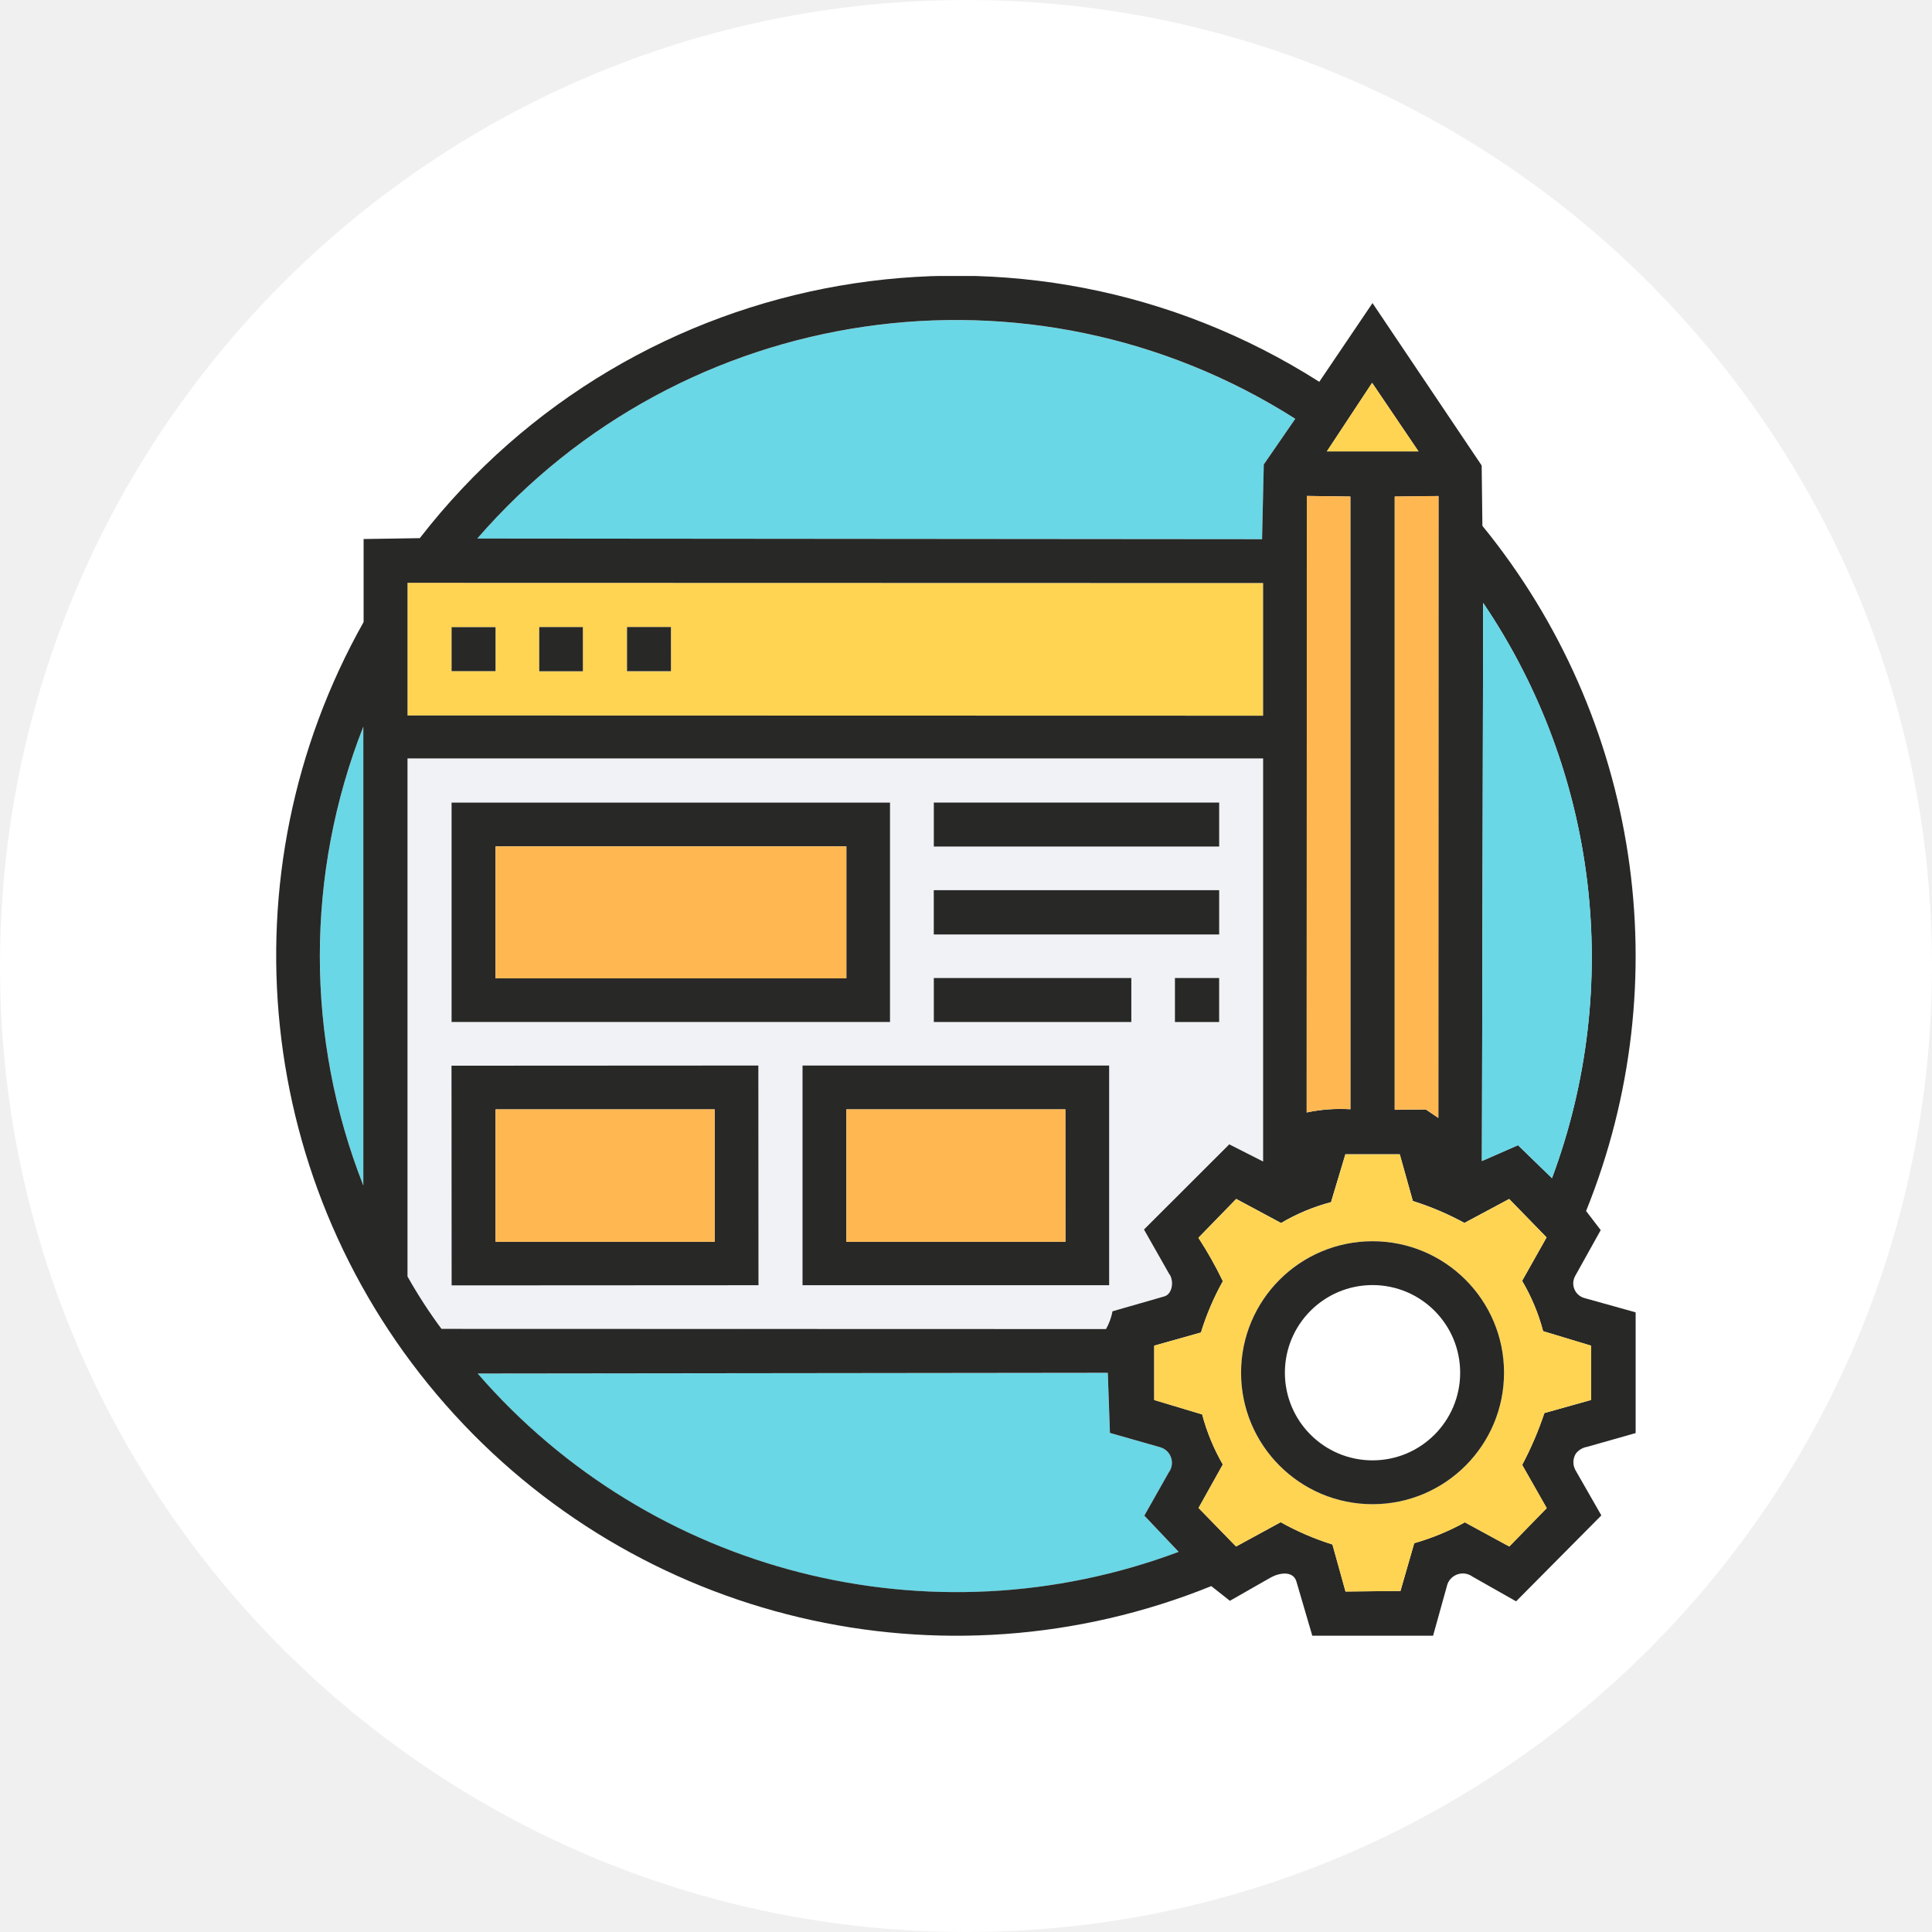
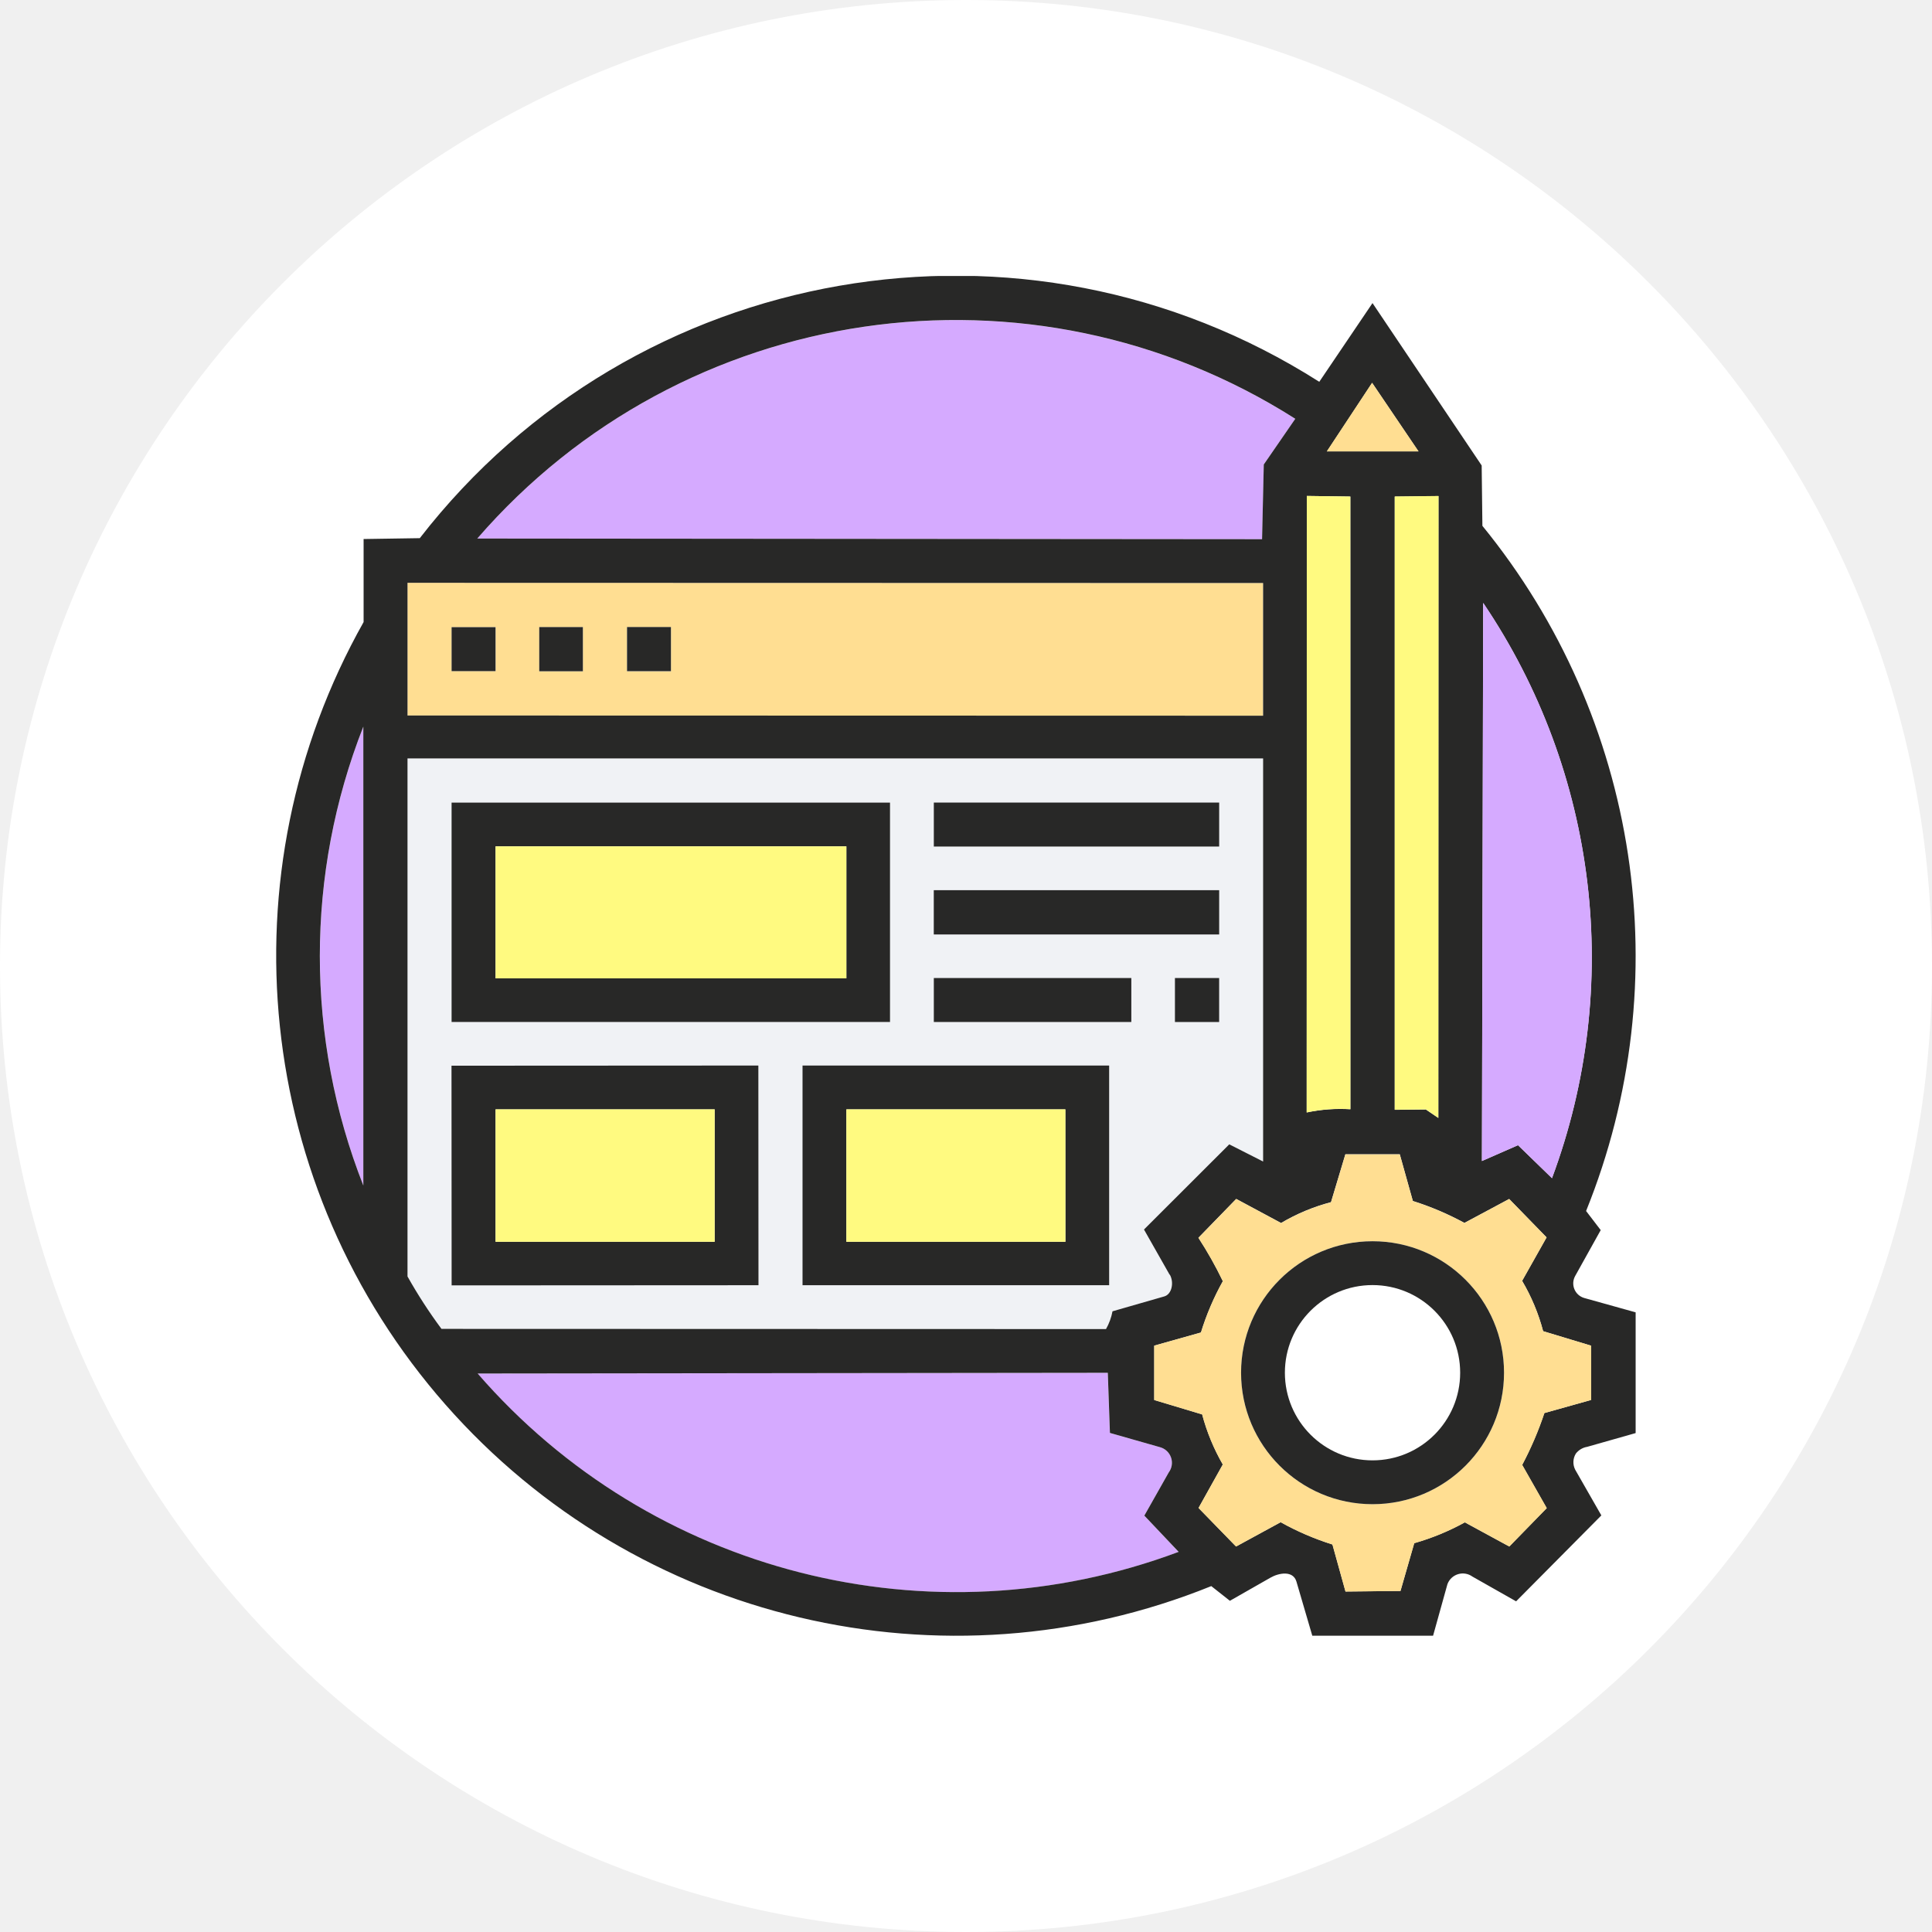
<svg xmlns="http://www.w3.org/2000/svg" width="91" height="91" viewBox="0 0 91 91">
  <defs>
    <clipPath id="clip-path">
      <rect id="Rectángulo_461557" data-name="Rectángulo 461557" width="64.042" height="64.056" fill="none" />
    </clipPath>
  </defs>
-   <g id="Grupo_1212022" data-name="Grupo 1212022" transform="translate(-335.711 -2638.394)">
-     <circle id="Elipse_13733" data-name="Elipse 13733" cx="45.5" cy="45.5" r="45.5" transform="translate(335.711 2638.394)" fill="#fff" />
-     <g id="Grupo_1212020" data-name="Grupo 1212020" transform="translate(348.711 2651.394)">
-       <g id="Grupo_1212019" data-name="Grupo 1212019" clip-path="url(#clip-path)">
-         <path id="Trazado_1276268" data-name="Trazado 1276268" d="M69.648,148.153c.207.364.1.919-.266,1.024l-2.435.7a2.709,2.709,0,0,1-.306.837l-31.3-.009a23.313,23.313,0,0,1-1.6-2.469v-24.4h40.3v18.988l-1.594-.809-4.012,4.011Zm-33.822-11.9H56.477V125.916H35.826Zm36.155-10.336H58.54v2.072H71.981Zm-13.442,4.126v2.086H71.981v-2.086Zm9.3,4.138h-9.3v2.072h9.3Zm4.138,0H69.9v2.073h2.083ZM50.276,138.3l-14.454.008.006,10.348,14.454-.008Zm16.527,0H52.356v10.348H66.8Z" transform="translate(-27.556 -101.112)" fill="#f0f2f5" />
-         <path id="Trazado_1276269" data-name="Trazado 1276269" d="M88.711,18.144l-.083,3.522-36.965-.031A29.821,29.821,0,0,1,90.193,16Z" transform="translate(-42.183 -9.269)" fill="#69d7e5" />
-         <path id="Trazado_1276270" data-name="Trazado 1276270" d="M83.872,285.05a.762.762,0,0,1,.417,1.192l-1.149,2.033,1.612,1.709a29.852,29.852,0,0,1-33.018-8.4l29.681-.034.1,2.832Z" transform="translate(-42.24 -229.886)" fill="#69d7e5" />
-         <path id="Trazado_1276271" data-name="Trazado 1276271" d="M13.312,137.287a29.533,29.533,0,0,1,0-21.614Z" transform="translate(-9.197 -94.448)" fill="#69d7e5" />
-         <path id="Trazado_1276272" data-name="Trazado 1276272" d="M45.07,135.181H65.721v10.333H45.07Zm18.595,2.06H47.142v6.217H63.665Z" transform="translate(-36.8 -110.377)" fill="#282827" />
-         <path id="Trazado_1276273" data-name="Trazado 1276273" d="M59.5,202.668l.006,10.348-14.454.008-.006-10.348Zm-2.059,2.065H47.122v6.236H57.441Z" transform="translate(-36.78 -165.48)" fill="#282827" />
-         <rect id="Rectángulo_461547" data-name="Rectángulo 461547" width="13.441" height="2.072" transform="translate(30.984 24.802)" fill="#282827" />
-         <rect id="Rectángulo_461548" data-name="Rectángulo 461548" width="13.443" height="2.086" transform="translate(30.982 28.929)" fill="#282827" />
-         <rect id="Rectángulo_461549" data-name="Rectángulo 461549" width="9.303" height="2.072" transform="translate(30.984 33.066)" fill="#282827" />
-         <rect id="Rectángulo_461550" data-name="Rectángulo 461550" width="2.083" height="2.073" transform="translate(42.341 33.066)" fill="#282827" />
-         <path id="Trazado_1276274" data-name="Trazado 1276274" d="M33.748,78.757l40.3.01,0,6.25-40.3-.01ZM37.9,80.846h-2.07v2.072H37.9Zm4.113,0H39.954v2.082H42.01Zm4.148,0H44.089v2.081h2.069Z" transform="translate(-27.555 -64.306)" fill="#ffd453" />
-         <rect id="Rectángulo_461551" data-name="Rectángulo 461551" width="2.07" height="2.072" transform="translate(8.271 16.54)" fill="#282827" />
-         <rect id="Rectángulo_461552" data-name="Rectángulo 461552" width="2.056" height="2.082" transform="translate(12.399 16.536)" fill="#282827" />
-         <rect id="Rectángulo_461553" data-name="Rectángulo 461553" width="2.069" height="2.081" transform="translate(16.534 16.534)" fill="#282827" />
-         <rect id="Rectángulo_461554" data-name="Rectángulo 461554" width="16.523" height="6.217" transform="translate(10.342 26.865)" fill="#ffb851" />
-         <rect id="Rectángulo_461555" data-name="Rectángulo 461555" width="10.319" height="6.236" transform="translate(10.342 39.253)" fill="#ffb851" />
-         <path id="Trazado_1276275" data-name="Trazado 1276275" d="M149.6,213.017H135.157V202.669H149.6Zm-2.065-8.283H137.223v6.236h10.316Z" transform="translate(-110.357 -165.481)" fill="#282827" />
-         <rect id="Rectángulo_461556" data-name="Rectángulo 461556" width="10.316" height="6.236" transform="translate(26.866 39.253)" fill="#ffb851" />
-         <path id="Trazado_1276276" data-name="Trazado 1276276" d="M62.426,58.378l-4.015,4.047L56.354,61.26a.772.772,0,0,0-1.178.357L54.5,64.045l-5.689,0-.747-2.55c-.156-.531-.822-.414-1.221-.186L44.93,62.4l-.877-.692A32.034,32.034,0,0,1,4.126,16.3l0-3.911,2.647-.041A31.919,31.919,0,0,1,49.14,4.984l2.507-3.708,5.142,7.649.034,2.843A32.057,32.057,0,0,1,61.707,44.04l.689.9-1.2,2.155a.716.716,0,0,0,.415,1.04l2.43.678V54.5l-2.283.648a.852.852,0,0,0-.532.316.775.775,0,0,0-.029.766Zm-15.9-49.5L48.01,6.726A29.821,29.821,0,0,0,9.48,12.366l36.965.031Zm7.288-.615L51.629,5.033,49.5,8.262ZM50.605,39.244l0-28.856-2.049-.028L48.547,39.4a7.606,7.606,0,0,1,2.058-.152m4.143.41.006-29.292-2.061.024,0,28.884,1.466-.015ZM6.194,14.451l0,6.25,40.3.01v-6.25ZM58.5,40.94l1.6,1.553A29.8,29.8,0,0,0,56.86,15.4L56.8,41.685Zm-54.387,1.9V21.225a29.531,29.531,0,0,0,0,21.614m37.977,4.2-1.207-2.127L44.9,40.9l1.594.809V22.723H6.194v24.4a23.313,23.313,0,0,0,1.6,2.469l31.3.009a2.7,2.7,0,0,0,.306-.837l2.435-.7c.363-.1.472-.659.266-1.024M52.965,61.936l.645-2.251a11.417,11.417,0,0,0,2.384-.982l2.094,1.138,1.763-1.808L58.694,56a16.023,16.023,0,0,0,1.046-2.443l2.2-.617,0-2.556L59.683,49.7a9.322,9.322,0,0,0-.99-2.371l1.153-2.047-1.762-1.809L55.976,44.6a13.666,13.666,0,0,0-2.429-1.033l-.616-2.2-2.562,0-.677,2.256a9.144,9.144,0,0,0-2.352.981L45.227,43.47,43.447,45.3A18.25,18.25,0,0,1,44.6,47.345a12.465,12.465,0,0,0-1.033,2.417l-2.2.619,0,2.561,2.257.678a9.726,9.726,0,0,0,.973,2.359l-1.143,2.048,1.767,1.815,2.1-1.145a12.991,12.991,0,0,0,2.44,1.05l.615,2.215ZM41.632,55.163l-2.353-.67-.1-2.832-29.681.034a29.851,29.851,0,0,0,33.018,8.4L40.9,58.388l1.149-2.033a.762.762,0,0,0-.417-1.192" transform="translate(0 0)" fill="#282827" />
-         <path id="Trazado_1276277" data-name="Trazado 1276277" d="M311.257,109.45l-1.7.745.059-26.29a29.8,29.8,0,0,1,3.241,27.1Z" transform="translate(-252.755 -68.509)" fill="#69d7e5" />
-         <path id="Trazado_1276278" data-name="Trazado 1276278" d="M289.217,85.762l-.586-.4-1.466.015,0-28.884,2.061-.024Z" transform="translate(-234.47 -46.108)" fill="#ffb851" />
-         <path id="Trazado_1276279" data-name="Trazado 1276279" d="M266.63,85.346a7.614,7.614,0,0,0-2.058.152l.005-29.036,2.049.028Z" transform="translate(-216.025 -46.102)" fill="#ffb851" />
-         <path id="Trazado_1276280" data-name="Trazado 1276280" d="M274.059,30.658h-4.321l2.133-3.229Z" transform="translate(-220.244 -22.398)" fill="#ffd453" />
-         <path id="Trazado_1276281" data-name="Trazado 1276281" d="M237.016,246.032l-2.59.027-.615-2.215a12.994,12.994,0,0,1-2.44-1.05l-2.1,1.145-1.767-1.815,1.143-2.048a9.743,9.743,0,0,1-.973-2.359l-2.257-.678,0-2.561,2.2-.619a12.453,12.453,0,0,1,1.032-2.418A18.25,18.25,0,0,0,227.5,229.4l1.78-1.831,2.113,1.137a9.146,9.146,0,0,1,2.352-.981l.677-2.256,2.562,0,.616,2.2a13.678,13.678,0,0,1,2.429,1.033l2.107-1.132,1.762,1.809-1.152,2.047a9.315,9.315,0,0,1,.99,2.371l2.262.681,0,2.556-2.2.617a16.022,16.022,0,0,1-1.046,2.443l1.156,2.037-1.763,1.808-2.094-1.138a11.405,11.405,0,0,1-2.384.982Zm4.878-10.28a6.193,6.193,0,1,0-6.193,6.193,6.193,6.193,0,0,0,6.193-6.193" transform="translate(-184.052 -184.095)" fill="#ffd453" />
-         <path id="Trazado_1276282" data-name="Trazado 1276282" d="M260.118,253.967a6.193,6.193,0,1,1-6.193-6.193,6.193,6.193,0,0,1,6.193,6.193m-2.066,0a4.128,4.128,0,1,0-4.128,4.128,4.128,4.128,0,0,0,4.128-4.128" transform="translate(-202.276 -202.31)" fill="#282827" />
+   <g id="Grupo_1212228" data-name="Grupo 1212228" transform="translate(-335.711 -2638.394)">
+     <g id="Grupo_1212022" data-name="Grupo 1212022">
+       <circle id="Elipse_13733" data-name="Elipse 13733" cx="45.5" cy="45.5" r="45.5" transform="translate(335.711 2638.394)" fill="#fff" />
+       <g id="Grupo_1212020" data-name="Grupo 1212020" transform="translate(348.711 2651.394)">
+         <g id="Grupo_1212019" data-name="Grupo 1212019" clip-path="url(#clip-path)">
+           <path id="Trazado_1276268" data-name="Trazado 1276268" d="M69.648,148.153c.207.364.1.919-.266,1.024l-2.435.7a2.709,2.709,0,0,1-.306.837l-31.3-.009a23.313,23.313,0,0,1-1.6-2.469v-24.4h40.3v18.988l-1.594-.809-4.012,4.011Zm-33.822-11.9H56.477V125.916H35.826Zm36.155-10.336H58.54v2.072H71.981Zm-13.442,4.126v2.086H71.981v-2.086Zm9.3,4.138h-9.3v2.072h9.3Zm4.138,0H69.9v2.073h2.083ZM50.276,138.3l-14.454.008.006,10.348,14.454-.008Zm16.527,0H52.356v10.348H66.8Z" transform="translate(-27.556 -101.112)" fill="#f0f2f5" />
+           <path id="Trazado_1276269" data-name="Trazado 1276269" d="M88.711,18.144l-.083,3.522-36.965-.031A29.821,29.821,0,0,1,90.193,16Z" transform="translate(-42.183 -9.269)" fill="#d5aaff" />
+           <path id="Trazado_1276270" data-name="Trazado 1276270" d="M83.872,285.05a.762.762,0,0,1,.417,1.192l-1.149,2.033,1.612,1.709a29.852,29.852,0,0,1-33.018-8.4l29.681-.034.1,2.832Z" transform="translate(-42.24 -229.886)" fill="#d5aaff" />
+           <path id="Trazado_1276271" data-name="Trazado 1276271" d="M13.312,137.287a29.533,29.533,0,0,1,0-21.614Z" transform="translate(-9.197 -94.448)" fill="#d5aaff" />
+           <path id="Trazado_1276272" data-name="Trazado 1276272" d="M45.07,135.181H65.721v10.333H45.07Zm18.595,2.06H47.142v6.217H63.665Z" transform="translate(-36.8 -110.377)" fill="#282827" />
+           <path id="Trazado_1276273" data-name="Trazado 1276273" d="M59.5,202.668l.006,10.348-14.454.008-.006-10.348Zm-2.059,2.065H47.122v6.236H57.441Z" transform="translate(-36.78 -165.48)" fill="#282827" />
+           <rect id="Rectángulo_461547" data-name="Rectángulo 461547" width="13.441" height="2.072" transform="translate(30.984 24.802)" fill="#282827" />
+           <rect id="Rectángulo_461548" data-name="Rectángulo 461548" width="13.443" height="2.086" transform="translate(30.982 28.929)" fill="#282827" />
+           <rect id="Rectángulo_461549" data-name="Rectángulo 461549" width="9.303" height="2.072" transform="translate(30.984 33.066)" fill="#282827" />
+           <rect id="Rectángulo_461550" data-name="Rectángulo 461550" width="2.083" height="2.073" transform="translate(42.341 33.066)" fill="#282827" />
+           <path id="Trazado_1276274" data-name="Trazado 1276274" d="M33.748,78.757l40.3.01,0,6.25-40.3-.01ZM37.9,80.846h-2.07v2.072H37.9Zm4.113,0H39.954v2.082H42.01Zm4.148,0H44.089v2.081h2.069Z" transform="translate(-27.555 -64.306)" fill="#ffde92" />
+           <rect id="Rectángulo_461551" data-name="Rectángulo 461551" width="2.07" height="2.072" transform="translate(8.271 16.54)" fill="#282827" />
+           <rect id="Rectángulo_461552" data-name="Rectángulo 461552" width="2.056" height="2.082" transform="translate(12.399 16.536)" fill="#282827" />
+           <rect id="Rectángulo_461553" data-name="Rectángulo 461553" width="2.069" height="2.081" transform="translate(16.534 16.534)" fill="#282827" />
+           <rect id="Rectángulo_461554" data-name="Rectángulo 461554" width="16.523" height="6.217" transform="translate(10.342 26.865)" fill="#fffa80" />
+           <rect id="Rectángulo_461555" data-name="Rectángulo 461555" width="10.319" height="6.236" transform="translate(10.342 39.253)" fill="#fffa80" />
+           <path id="Trazado_1276275" data-name="Trazado 1276275" d="M149.6,213.017H135.157V202.669H149.6Zm-2.065-8.283H137.223v6.236h10.316Z" transform="translate(-110.357 -165.481)" fill="#282827" />
+           <rect id="Rectángulo_461556" data-name="Rectángulo 461556" width="10.316" height="6.236" transform="translate(26.866 39.253)" fill="#fffa80" />
+           <path id="Trazado_1276276" data-name="Trazado 1276276" d="M62.426,58.378l-4.015,4.047L56.354,61.26a.772.772,0,0,0-1.178.357L54.5,64.045l-5.689,0-.747-2.55c-.156-.531-.822-.414-1.221-.186L44.93,62.4l-.877-.692A32.034,32.034,0,0,1,4.126,16.3l0-3.911,2.647-.041A31.919,31.919,0,0,1,49.14,4.984l2.507-3.708,5.142,7.649.034,2.843A32.057,32.057,0,0,1,61.707,44.04l.689.9-1.2,2.155a.716.716,0,0,0,.415,1.04l2.43.678V54.5l-2.283.648a.852.852,0,0,0-.532.316.775.775,0,0,0-.029.766Zm-15.9-49.5L48.01,6.726A29.821,29.821,0,0,0,9.48,12.366l36.965.031Zm7.288-.615L51.629,5.033,49.5,8.262ZM50.605,39.244l0-28.856-2.049-.028L48.547,39.4a7.606,7.606,0,0,1,2.058-.152m4.143.41.006-29.292-2.061.024,0,28.884,1.466-.015ZM6.194,14.451l0,6.25,40.3.01v-6.25ZM58.5,40.94l1.6,1.553A29.8,29.8,0,0,0,56.86,15.4L56.8,41.685Zm-54.387,1.9V21.225a29.531,29.531,0,0,0,0,21.614m37.977,4.2-1.207-2.127L44.9,40.9l1.594.809V22.723H6.194v24.4a23.313,23.313,0,0,0,1.6,2.469l31.3.009a2.7,2.7,0,0,0,.306-.837l2.435-.7c.363-.1.472-.659.266-1.024M52.965,61.936l.645-2.251a11.417,11.417,0,0,0,2.384-.982l2.094,1.138,1.763-1.808L58.694,56a16.023,16.023,0,0,0,1.046-2.443l2.2-.617,0-2.556L59.683,49.7a9.322,9.322,0,0,0-.99-2.371l1.153-2.047-1.762-1.809L55.976,44.6a13.666,13.666,0,0,0-2.429-1.033l-.616-2.2-2.562,0-.677,2.256a9.144,9.144,0,0,0-2.352.981L45.227,43.47,43.447,45.3A18.25,18.25,0,0,1,44.6,47.345a12.465,12.465,0,0,0-1.033,2.417l-2.2.619,0,2.561,2.257.678a9.726,9.726,0,0,0,.973,2.359l-1.143,2.048,1.767,1.815,2.1-1.145a12.991,12.991,0,0,0,2.44,1.05l.615,2.215ZM41.632,55.163l-2.353-.67-.1-2.832-29.681.034a29.851,29.851,0,0,0,33.018,8.4L40.9,58.388l1.149-2.033a.762.762,0,0,0-.417-1.192" transform="translate(0 0)" fill="#282827" />
+           <path id="Trazado_1276277" data-name="Trazado 1276277" d="M311.257,109.45l-1.7.745.059-26.29a29.8,29.8,0,0,1,3.241,27.1Z" transform="translate(-252.755 -68.509)" fill="#d5aaff" />
+           <path id="Trazado_1276278" data-name="Trazado 1276278" d="M289.217,85.762l-.586-.4-1.466.015,0-28.884,2.061-.024Z" transform="translate(-234.47 -46.108)" fill="#fffa80" />
+           <path id="Trazado_1276279" data-name="Trazado 1276279" d="M266.63,85.346a7.614,7.614,0,0,0-2.058.152l.005-29.036,2.049.028Z" transform="translate(-216.025 -46.102)" fill="#fffa80" />
+           <path id="Trazado_1276280" data-name="Trazado 1276280" d="M274.059,30.658h-4.321l2.133-3.229Z" transform="translate(-220.244 -22.398)" fill="#ffde92" />
+           <path id="Trazado_1276281" data-name="Trazado 1276281" d="M237.016,246.032l-2.59.027-.615-2.215a12.994,12.994,0,0,1-2.44-1.05l-2.1,1.145-1.767-1.815,1.143-2.048a9.743,9.743,0,0,1-.973-2.359l-2.257-.678,0-2.561,2.2-.619a12.453,12.453,0,0,1,1.032-2.418A18.25,18.25,0,0,0,227.5,229.4l1.78-1.831,2.113,1.137a9.146,9.146,0,0,1,2.352-.981l.677-2.256,2.562,0,.616,2.2a13.678,13.678,0,0,1,2.429,1.033l2.107-1.132,1.762,1.809-1.152,2.047a9.315,9.315,0,0,1,.99,2.371l2.262.681,0,2.556-2.2.617a16.022,16.022,0,0,1-1.046,2.443l1.156,2.037-1.763,1.808-2.094-1.138a11.405,11.405,0,0,1-2.384.982Zm4.878-10.28a6.193,6.193,0,1,0-6.193,6.193,6.193,6.193,0,0,0,6.193-6.193" transform="translate(-184.052 -184.095)" fill="#ffde92" />
+           <path id="Trazado_1276282" data-name="Trazado 1276282" d="M260.118,253.967a6.193,6.193,0,1,1-6.193-6.193,6.193,6.193,0,0,1,6.193,6.193m-2.066,0a4.128,4.128,0,1,0-4.128,4.128,4.128,4.128,0,0,0,4.128-4.128" transform="translate(-202.276 -202.31)" fill="#282827" />
+         </g>
      </g>
    </g>
  </g>
</svg>
